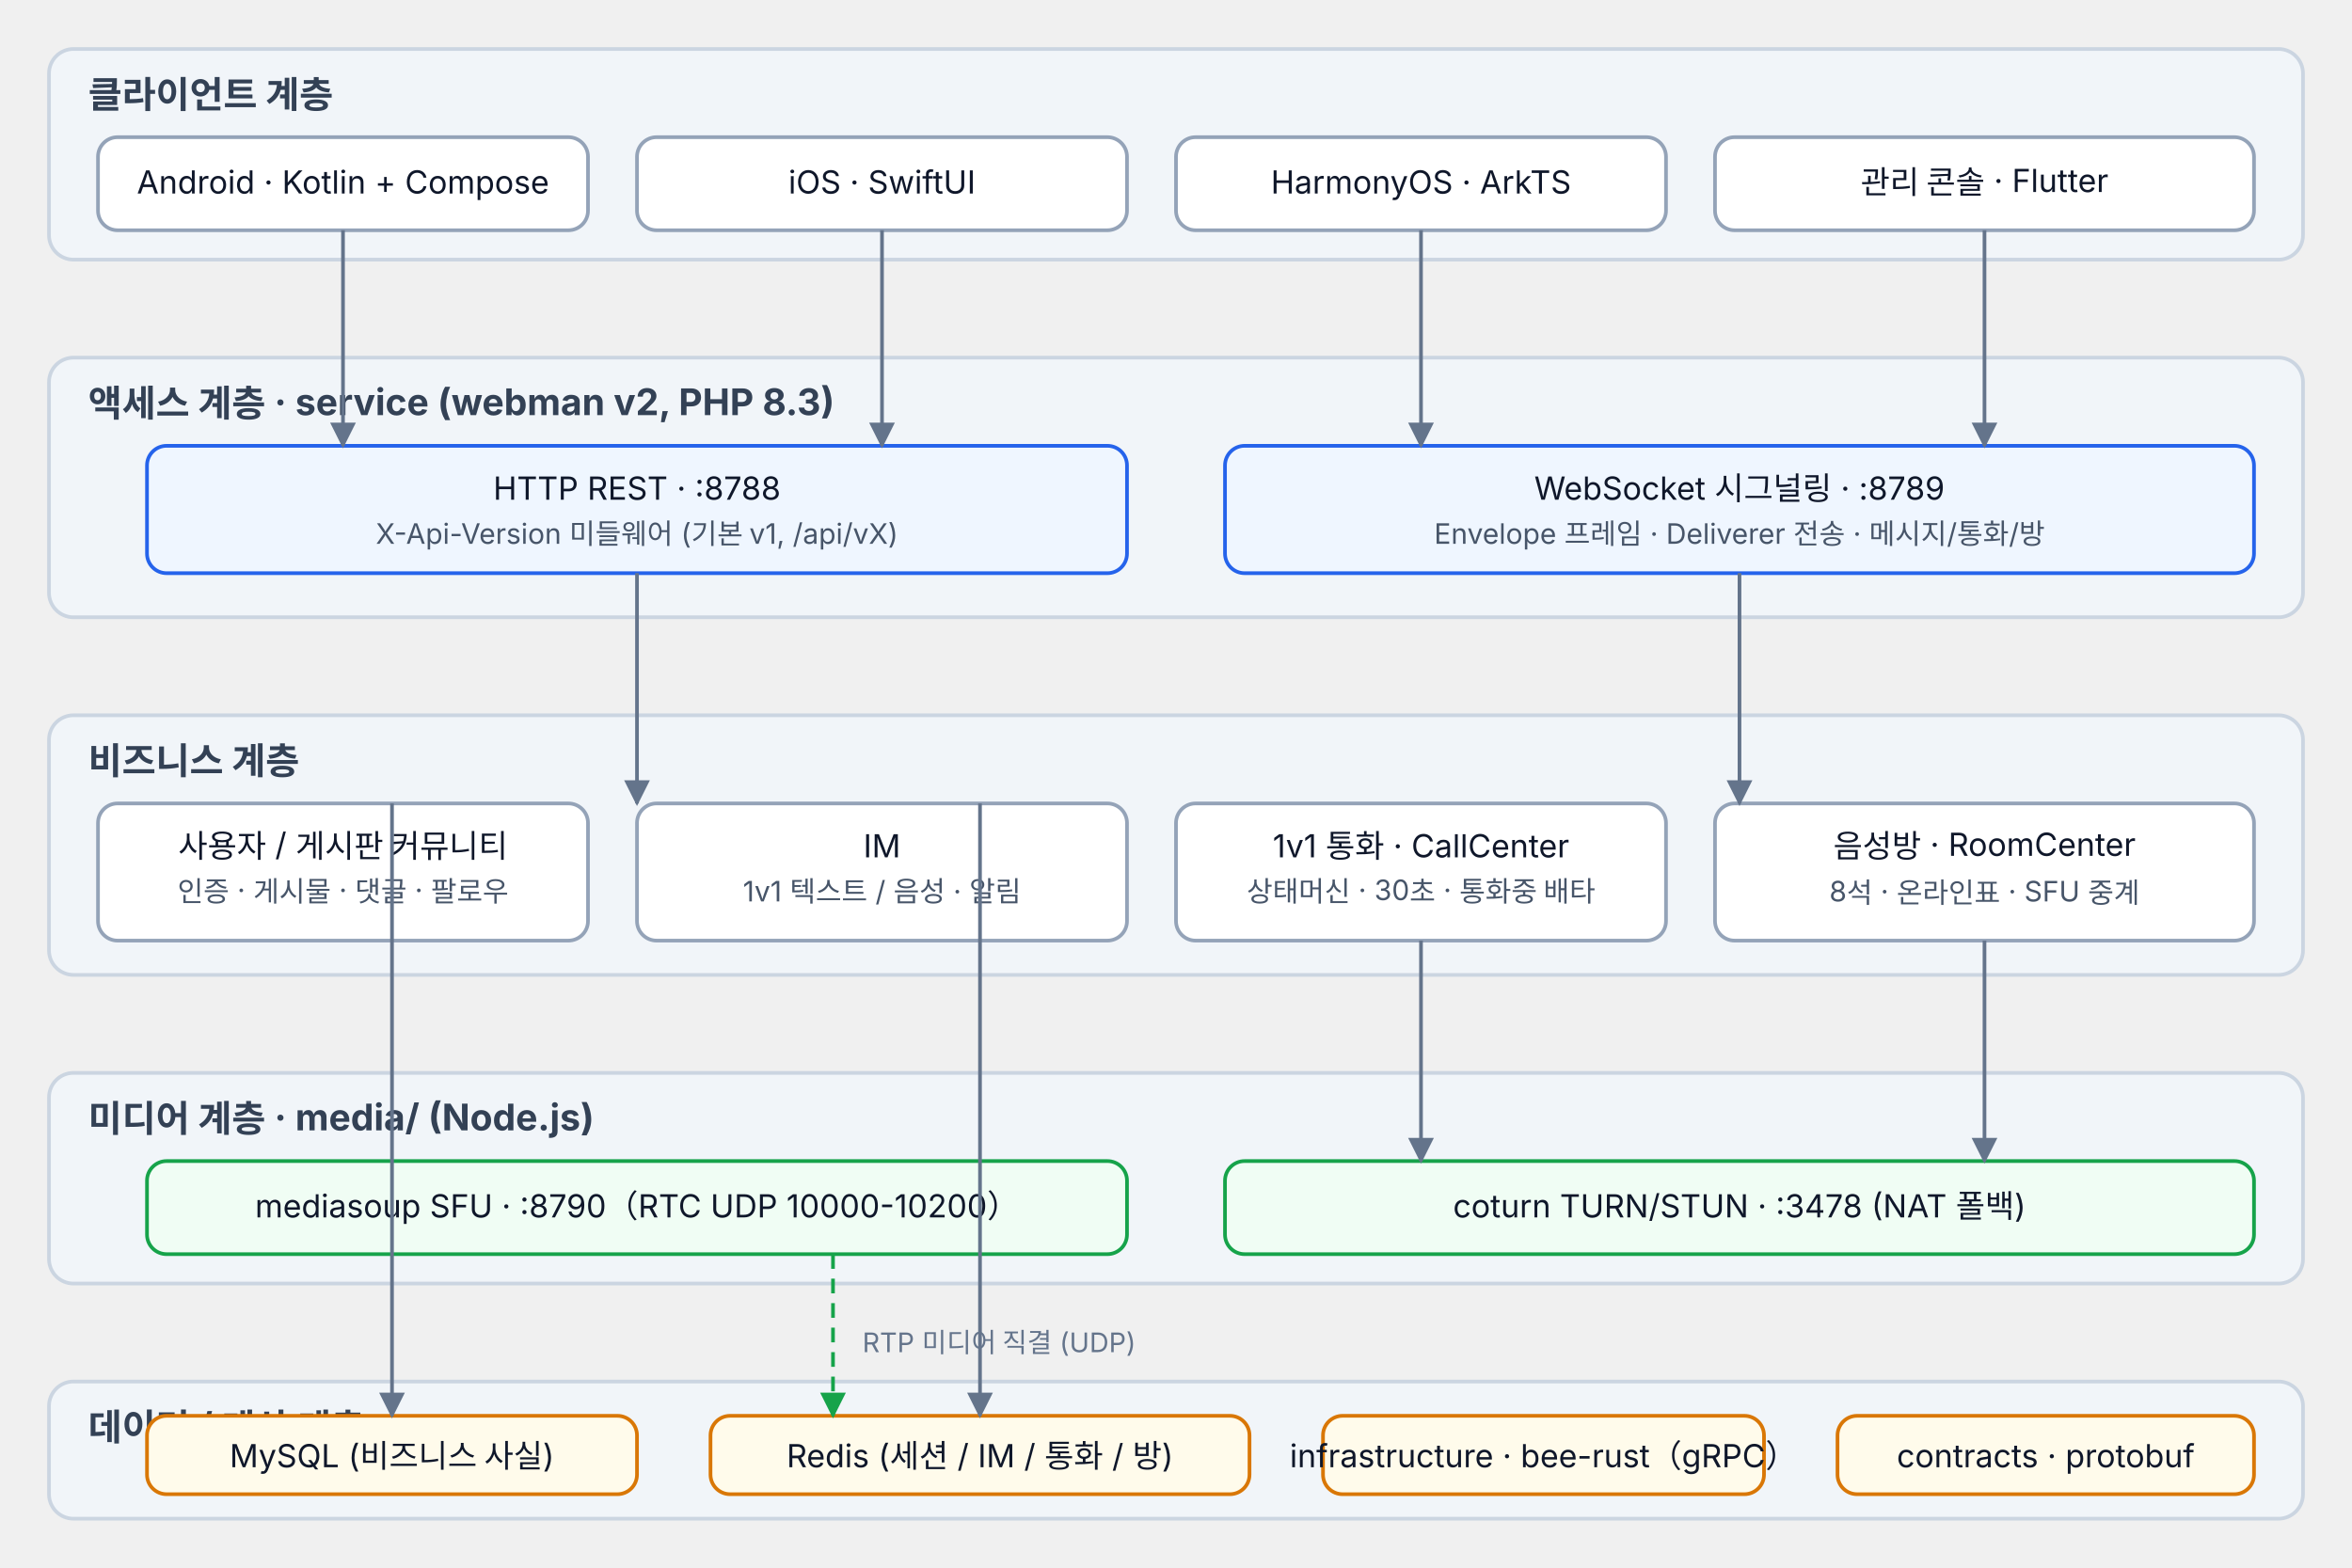
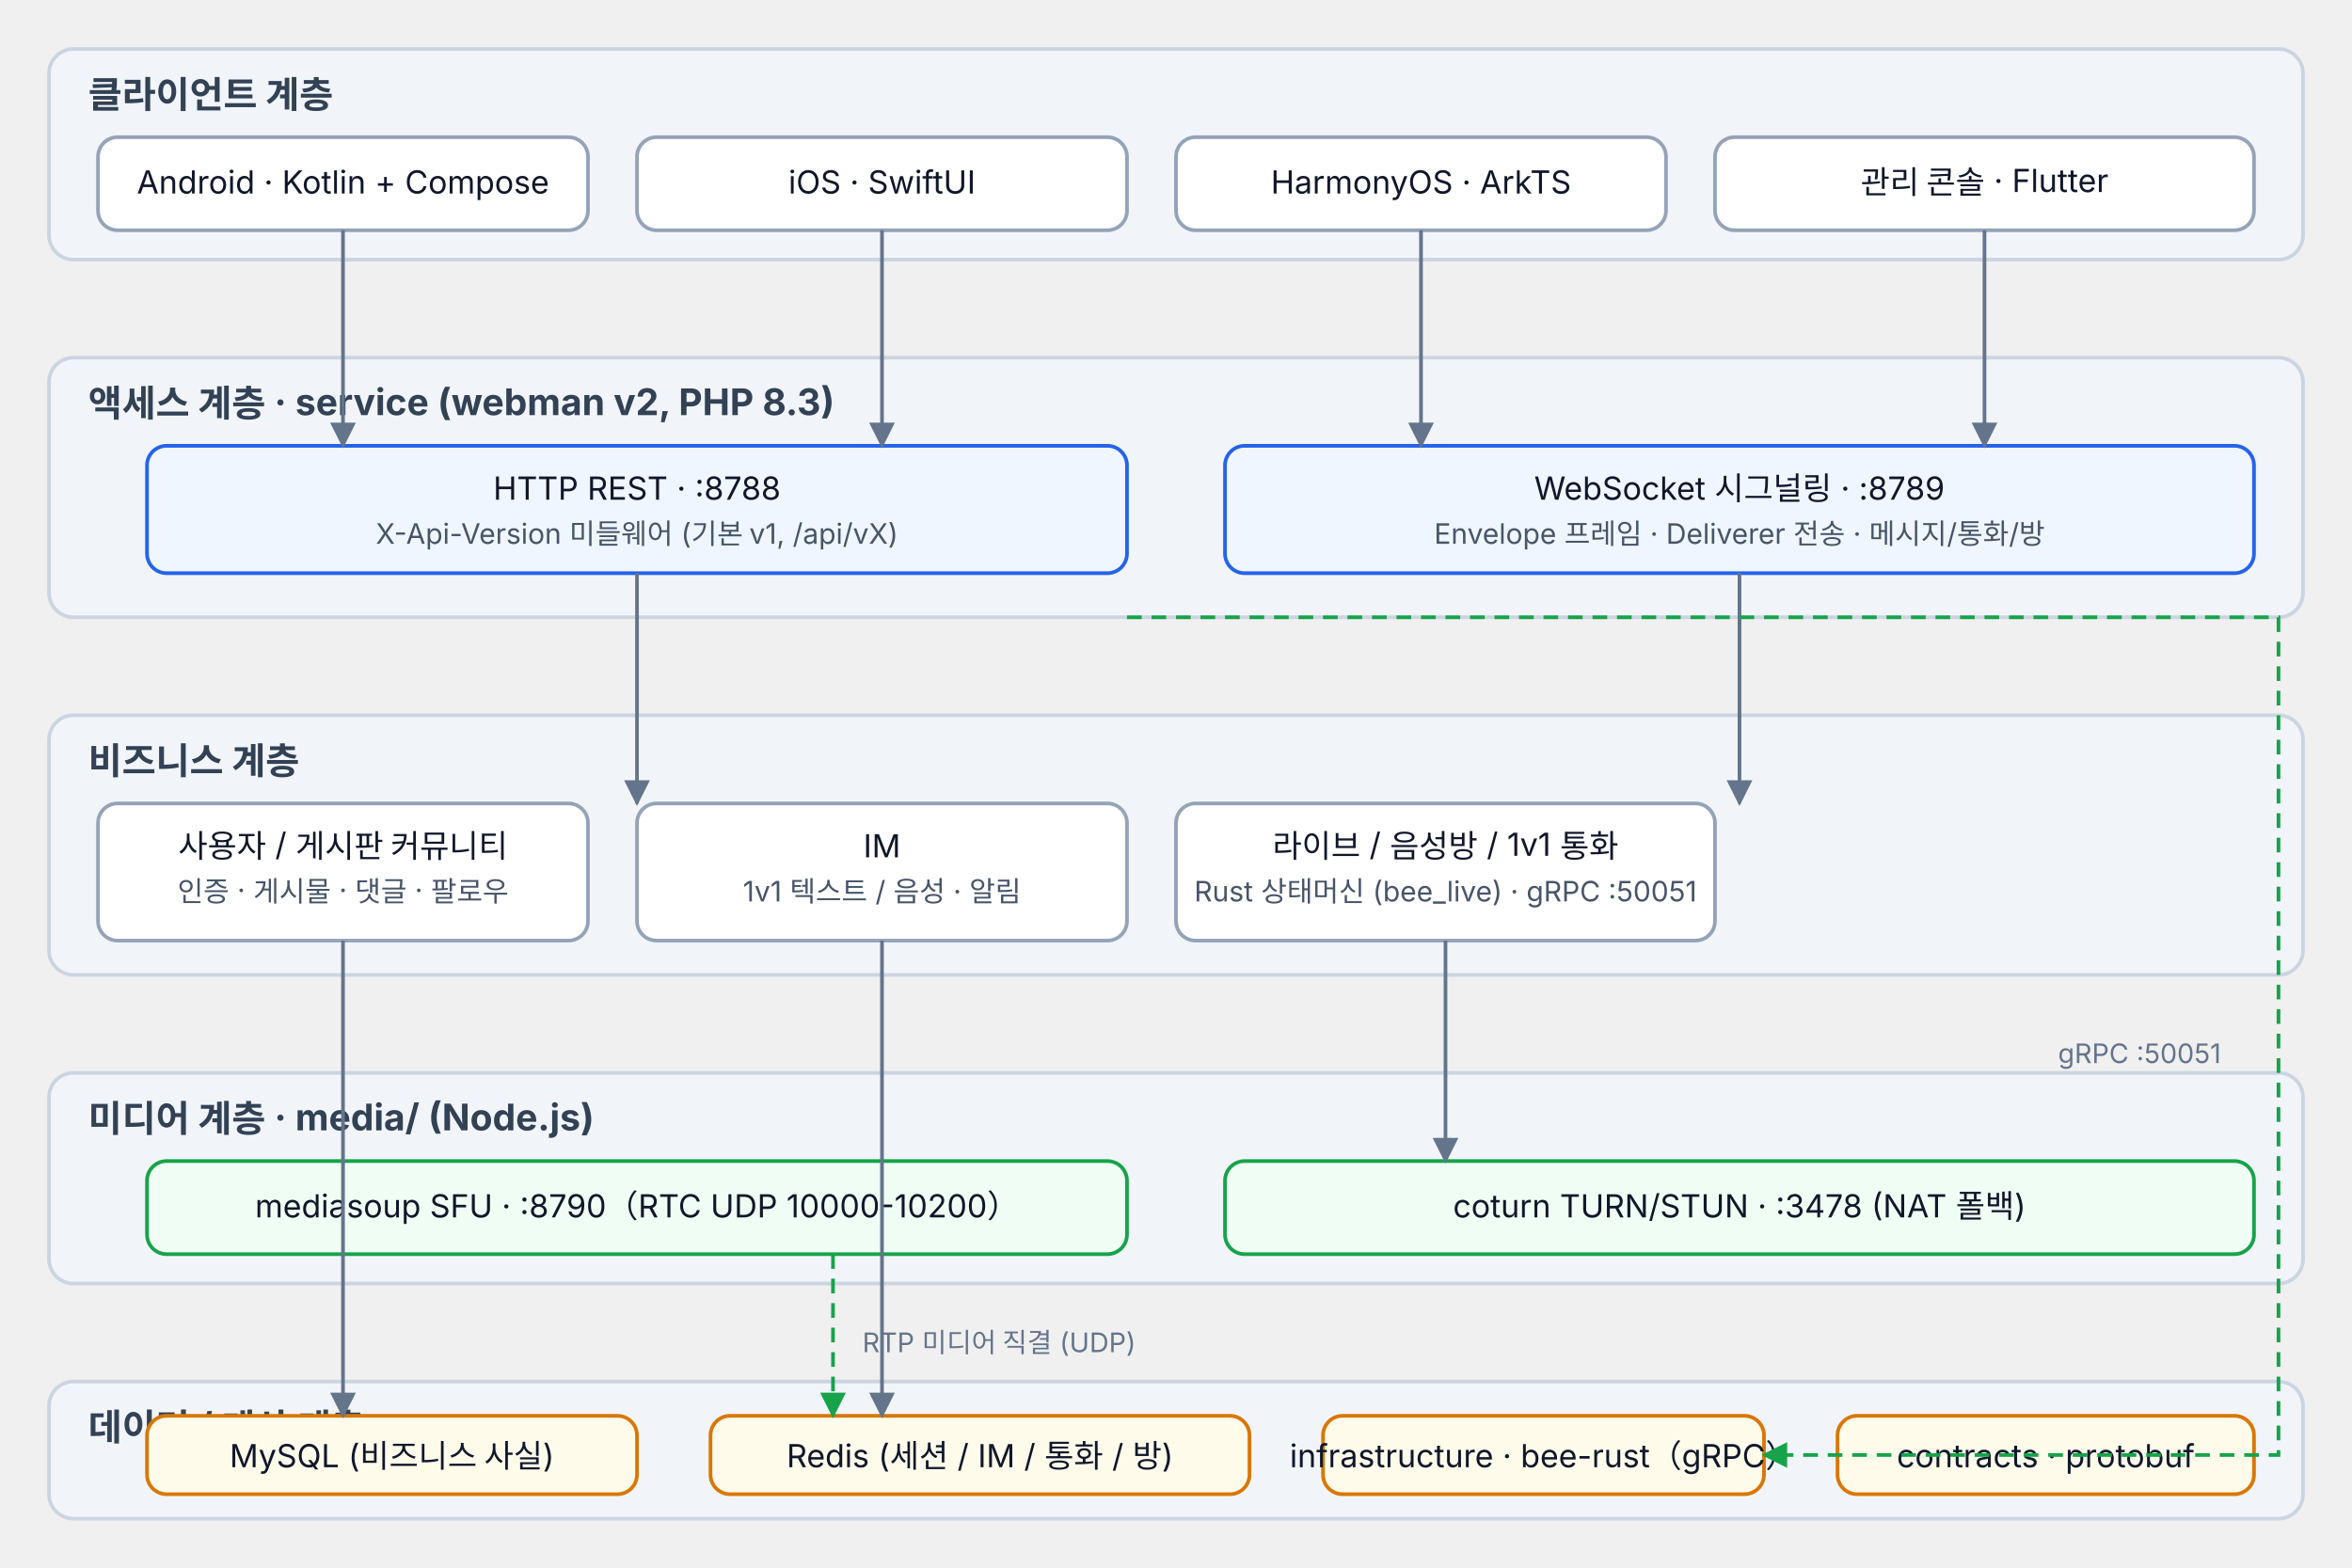
<svg xmlns="http://www.w3.org/2000/svg" viewBox="0 0 960 640" width="100%" font-family="system-ui, -apple-system, 'Segoe UI', 'PingFang SC', 'Microsoft YaHei', sans-serif">
  <defs>
    <marker id="arr" viewBox="0 0 10 10" refX="9" refY="5" markerWidth="7" markerHeight="7" orient="auto-start-reverse">
      <path d="M 0 0 L 10 5 L 0 10 z" fill="#64748b" />
    </marker>
    <marker id="arrg" viewBox="0 0 10 10" refX="9" refY="5" markerWidth="7" markerHeight="7" orient="auto-start-reverse">
      <path d="M 0 0 L 10 5 L 0 10 z" fill="#16a34a" />
    </marker>
  </defs>
  <style>
    .layer { fill: #f1f5f9; stroke: #cbd5e1; stroke-width: 1.5; rx: 10 }
    .box   { fill: #ffffff; stroke: #94a3b8; stroke-width: 1.5; rx: 8 }
    .boxb  { fill: #eff6ff; stroke: #2563eb; stroke-width: 1.5; rx: 8 }
    .boxg  { fill: #f0fdf4; stroke: #16a34a; stroke-width: 1.5; rx: 8 }
    .boxy  { fill: #fffbeb; stroke: #d97706; stroke-width: 1.5; rx: 8 }
    .lt    { font-size: 15px; font-weight: 700; fill: #334155 }
    .t     { font-size: 13px; fill: #0f172a; text-anchor: middle }
    .ts    { font-size: 11.5px; fill: #475569; text-anchor: middle }
    .edge  { stroke: #64748b; stroke-width: 1.5; fill: none; marker-end: url(#arr) }
    .edgeg { stroke: #16a34a; stroke-width: 1.5; fill: none; stroke-dasharray: 6 4; marker-end: url(#arrg) }
    .el    { font-size: 11px; fill: #64748b }
  </style>
  <g>
    <rect class="layer" x="20" y="20" width="920" height="86" />
    <text class="lt" x="36" y="44">클라이언트 계층</text>
    <rect class="box" x="40" y="56" width="200" height="38" />
    <text class="t" x="140" y="79">Android · Kotlin + Compose</text>
    <rect class="box" x="260" y="56" width="200" height="38" />
    <text class="t" x="360" y="79">iOS · SwiftUI</text>
    <rect class="box" x="480" y="56" width="200" height="38" />
    <text class="t" x="580" y="79">HarmonyOS · ArkTS</text>
    <rect class="box" x="700" y="56" width="220" height="38" />
    <text class="t" x="810" y="79">관리 콘솔 · Flutter</text>
  </g>
  <g>
    <rect class="layer" x="20" y="146" width="920" height="106" />
    <text class="lt" x="36" y="170">액세스 계층 · service (webman v2, PHP 8.3)</text>
    <rect class="boxb" x="60" y="182" width="400" height="52" />
    <text class="t" x="260" y="204">HTTP REST · :8788</text>
    <text class="ts" x="260" y="222">X-Api-Version 미들웨어 (기본 v1, /api/vX)</text>
    <rect class="boxb" x="500" y="182" width="420" height="52" />
    <text class="t" x="710" y="204">WebSocket 시그널링 · :8789</text>
    <text class="ts" x="710" y="222">Envelope 프레임 · Deliverer 전송 · 메시지/통화/방</text>
  </g>
  <g>
    <rect class="layer" x="20" y="292" width="920" height="106" />
    <text class="lt" x="36" y="316">비즈니스 계층</text>
    <rect class="box" x="40" y="328" width="200" height="56" />
    <text class="t" x="140" y="350">사용자 / 게시판 커뮤니티</text>
    <text class="ts" x="140" y="368">인증 · 게시물 · 댓글 · 팔로우</text>
    <rect class="box" x="260" y="328" width="200" height="56" />
    <text class="t" x="360" y="350">IM</text>
    <text class="ts" x="360" y="368">1v1 텍스트 / 음성 · 알림</text>
-     <rect class="box" x="480" y="328" width="200" height="56" />
-     <text class="t" x="580" y="350">1v1 통화 · CallCenter</text>
-     <text class="ts" x="580" y="368">상태머신 · 30초 · 통화중 배타</text>
-     <rect class="box" x="700" y="328" width="220" height="56" />
-     <text class="t" x="810" y="350">음성방 · RoomCenter</text>
-     <text class="ts" x="810" y="368">8석 · 온라인표 · SFU 중계</text>
+     <rect class="box" x="480" y="328" width="220" height="56" />
+     <text class="t" x="590" y="350">라이브 / 음성방 / 1v1 통화</text>
+     <text class="ts" x="590" y="368">Rust 상태머신 (bee_live) · gRPC :50051</text>
  </g>
  <g>
    <rect class="layer" x="20" y="438" width="920" height="86" />
    <text class="lt" x="36" y="462">미디어 계층 · media/ (Node.js)</text>
    <rect class="boxg" x="60" y="474" width="400" height="38" />
    <text class="t" x="260" y="497">mediasoup SFU · :8790（RTC UDP 10000-10200）</text>
    <rect class="boxg" x="500" y="474" width="420" height="38" />
    <text class="t" x="710" y="497">coturn TURN/STUN · :3478 (NAT 폴백)</text>
  </g>
  <g>
    <rect class="layer" x="20" y="564" width="920" height="56" />
    <text class="lt" x="36" y="588">데이터 / 계산 계층</text>
    <rect class="boxy" x="60" y="578" width="200" height="32" />
    <text class="t" x="160" y="599">MySQL (비즈니스 사실)</text>
    <rect class="boxy" x="290" y="578" width="220" height="32" />
    <text class="t" x="400" y="599">Redis (세션 / IM / 통화 / 방)</text>
    <rect class="boxy" x="540" y="578" width="180" height="32" />
    <text class="t" x="630" y="599">infrastructure · bee-rust（gRPC）</text>
    <rect class="boxy" x="750" y="578" width="170" height="32" />
    <text class="t" x="835" y="599">contracts · protobuf</text>
  </g>
  <path class="edge" d="M 140 94 L 140 182" />
  <path class="edge" d="M 360 94 L 360 182" />
  <path class="edge" d="M 580 94 L 580 182" />
  <path class="edge" d="M 810 94 L 810 182" />
  <path class="edge" d="M 260 234 L 260 328" />
  <path class="edge" d="M 710 234 L 710 328" />
-   <path class="edge" d="M 580 384 L 580 474" />
-   <path class="edge" d="M 810 384 L 810 474" />
-   <path class="edge" d="M 160 328 L 160 578" />
-   <path class="edge" d="M 400 328 L 400 578" />
+   <path class="edgeg" d="M 460 252 L 930 252 L 930 594 L 720 594" />
+   <text class="el" x="840" y="434">gRPC :50051</text>
+   <path class="edge" d="M 590 384 L 590 474" />
+   <path class="edge" d="M 140 384 L 140 578" />
+   <path class="edge" d="M 360 384 L 360 578" />
  <path class="edgeg" d="M 340 512 L 340 578" />
  <text class="el" x="352" y="552">RTP 미디어 직결 (UDP)</text>
</svg>
